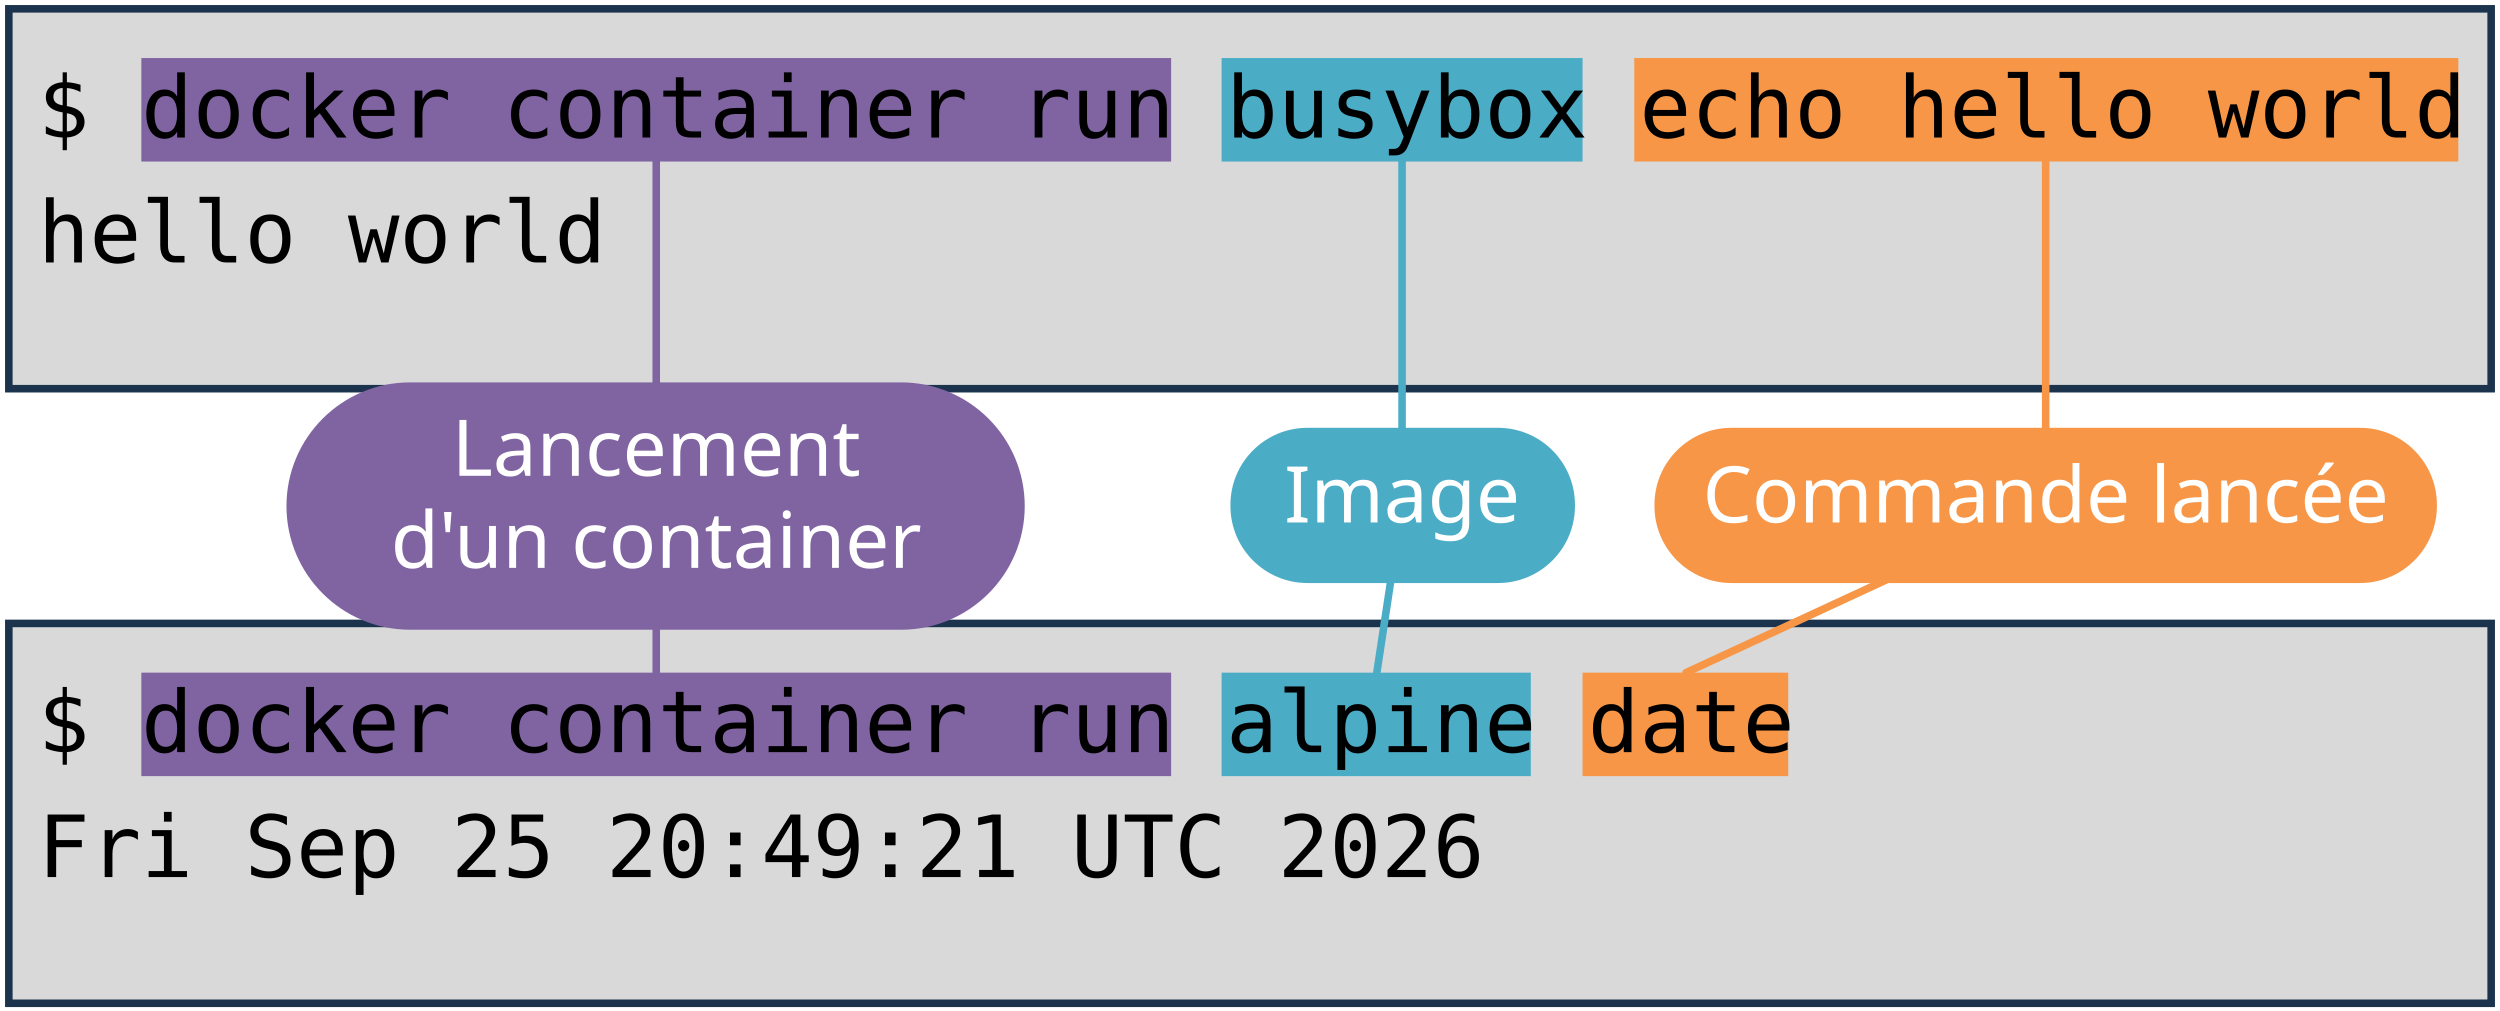
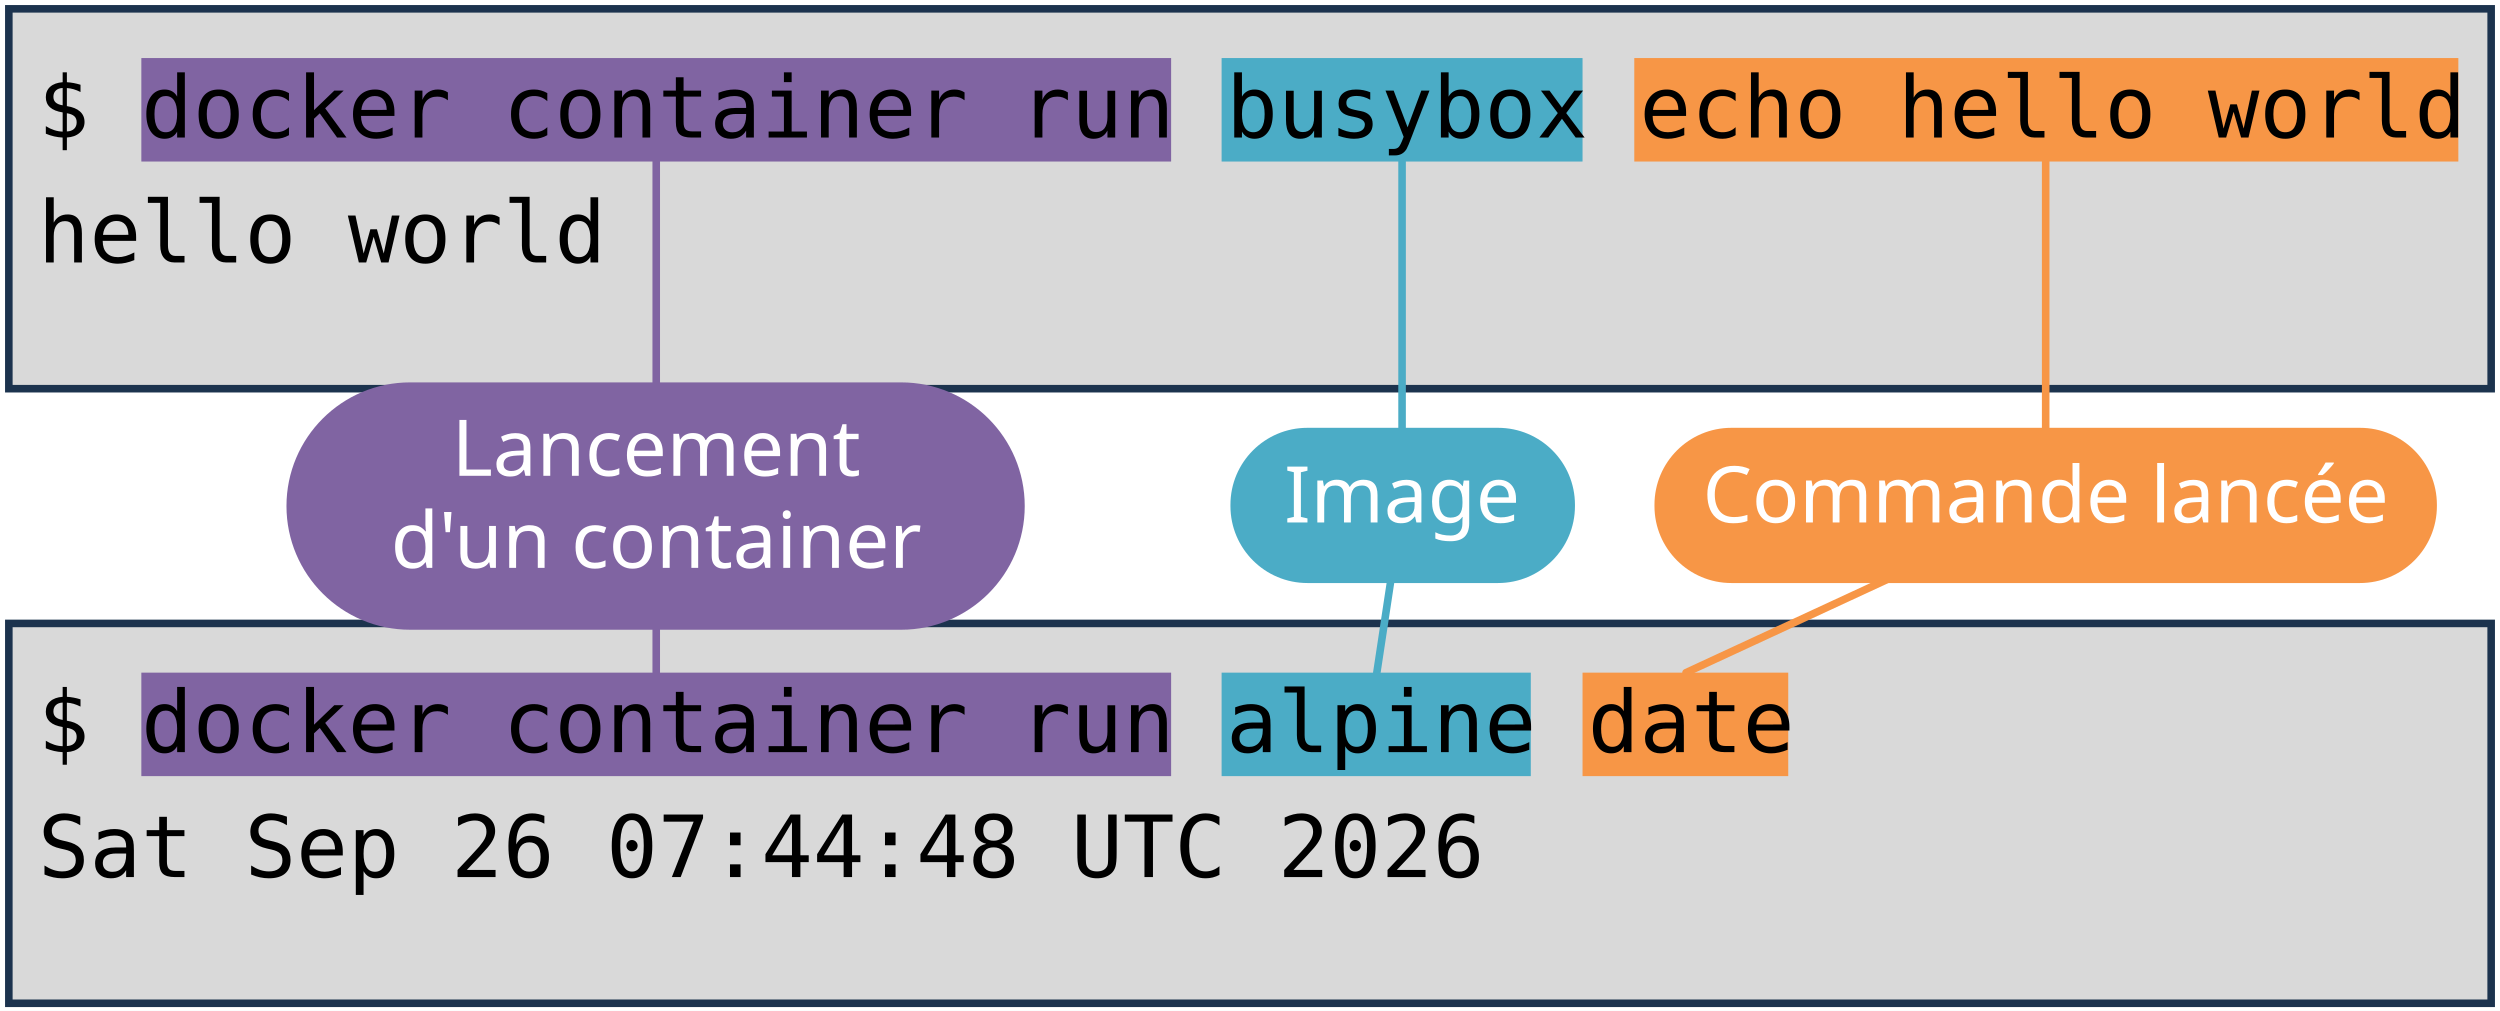
<svg xmlns="http://www.w3.org/2000/svg" viewBox="0 0 1981 801" width="1981" height="801" role="img" aria-label="Deux terminaux : docker container run busybox echo hello world, et docker container run alpine date. Annotations : lancement d'un container, image, commande lancée.">
  <style>
    .code { font-family: "DejaVu Sans Mono", Menlo, Consolas, monospace; font-size: 68px; fill: #000000; }
    .pill { font-family: "Trebuchet MS", "Century Gothic", Verdana, sans-serif; font-size: 62px; text-anchor: middle; }
  </style>
  <rect width="1981" height="801" fill="#FFFFFF" />
  <rect x="7" y="7" width="1967" height="301" fill="#D9D9D9" stroke="#1C334E" stroke-width="6" />
  <rect x="7" y="494" width="1967" height="301" fill="#D9D9D9" stroke="#1C334E" stroke-width="6" />
  <rect x="112" y="46" width="816" height="82" fill="#8064A2" />
  <rect x="112" y="533" width="816" height="82" fill="#8064A2" />
  <rect x="968" y="46" width="286" height="82" fill="#4BACC6" />
  <rect x="968" y="533" width="245" height="82" fill="#4BACC6" />
  <rect x="1295" y="46" width="653" height="82" fill="#F79646" />
  <rect x="1254" y="533" width="163" height="82" fill="#F79646" />
  <text x="30" y="109" class="code" xml:space="preserve">$ docker container run busybox echo hello world</text>
  <text x="30" y="208" class="code" xml:space="preserve">hello world</text>
  <text x="30" y="596" class="code" xml:space="preserve">$ docker container run alpine date</text>
-   <text x="30" y="695" class="code" xml:space="preserve">Fri Sep 25 20:49:21 UTC 2026</text>
+   <text x="30" y="695" class="code" xml:space="preserve">Sat Sep 26 07:44:48 UTC 2026</text>
  <path d="M 520 401 L 520 128" stroke="#8064A2" stroke-width="6" fill="none" stroke-linecap="round" />
  <path d="M 520 401 L 520 533" stroke="#8064A2" stroke-width="6" fill="none" stroke-linecap="round" />
  <rect x="227" y="303" width="585" height="196" rx="98" fill="#8064A2" />
  <text x="520" y="377" class="pill" fill="#FFFFFF">Lancement</text>
  <text x="520" y="450" class="pill" fill="#FFFFFF">d'un container</text>
  <path d="M 1111 401 L 1111 128" stroke="#4BACC6" stroke-width="6" fill="none" stroke-linecap="round" />
  <path d="M 1111 401 L 1091 533" stroke="#4BACC6" stroke-width="6" fill="none" stroke-linecap="round" />
  <rect x="975" y="339" width="273" height="123" rx="61" fill="#4BACC6" />
  <text x="1111" y="414" class="pill" fill="#FFFFFF">Image</text>
  <path d="M 1621 401 L 1621 128" stroke="#F79646" stroke-width="6" fill="none" stroke-linecap="round" />
  <path d="M 1621 401 L 1336 533" stroke="#F79646" stroke-width="6" fill="none" stroke-linecap="round" />
  <rect x="1311" y="339" width="620" height="123" rx="61" fill="#F79646" />
  <text x="1621" y="414" class="pill" fill="#FFFFFF">Commande lancée</text>
</svg>
